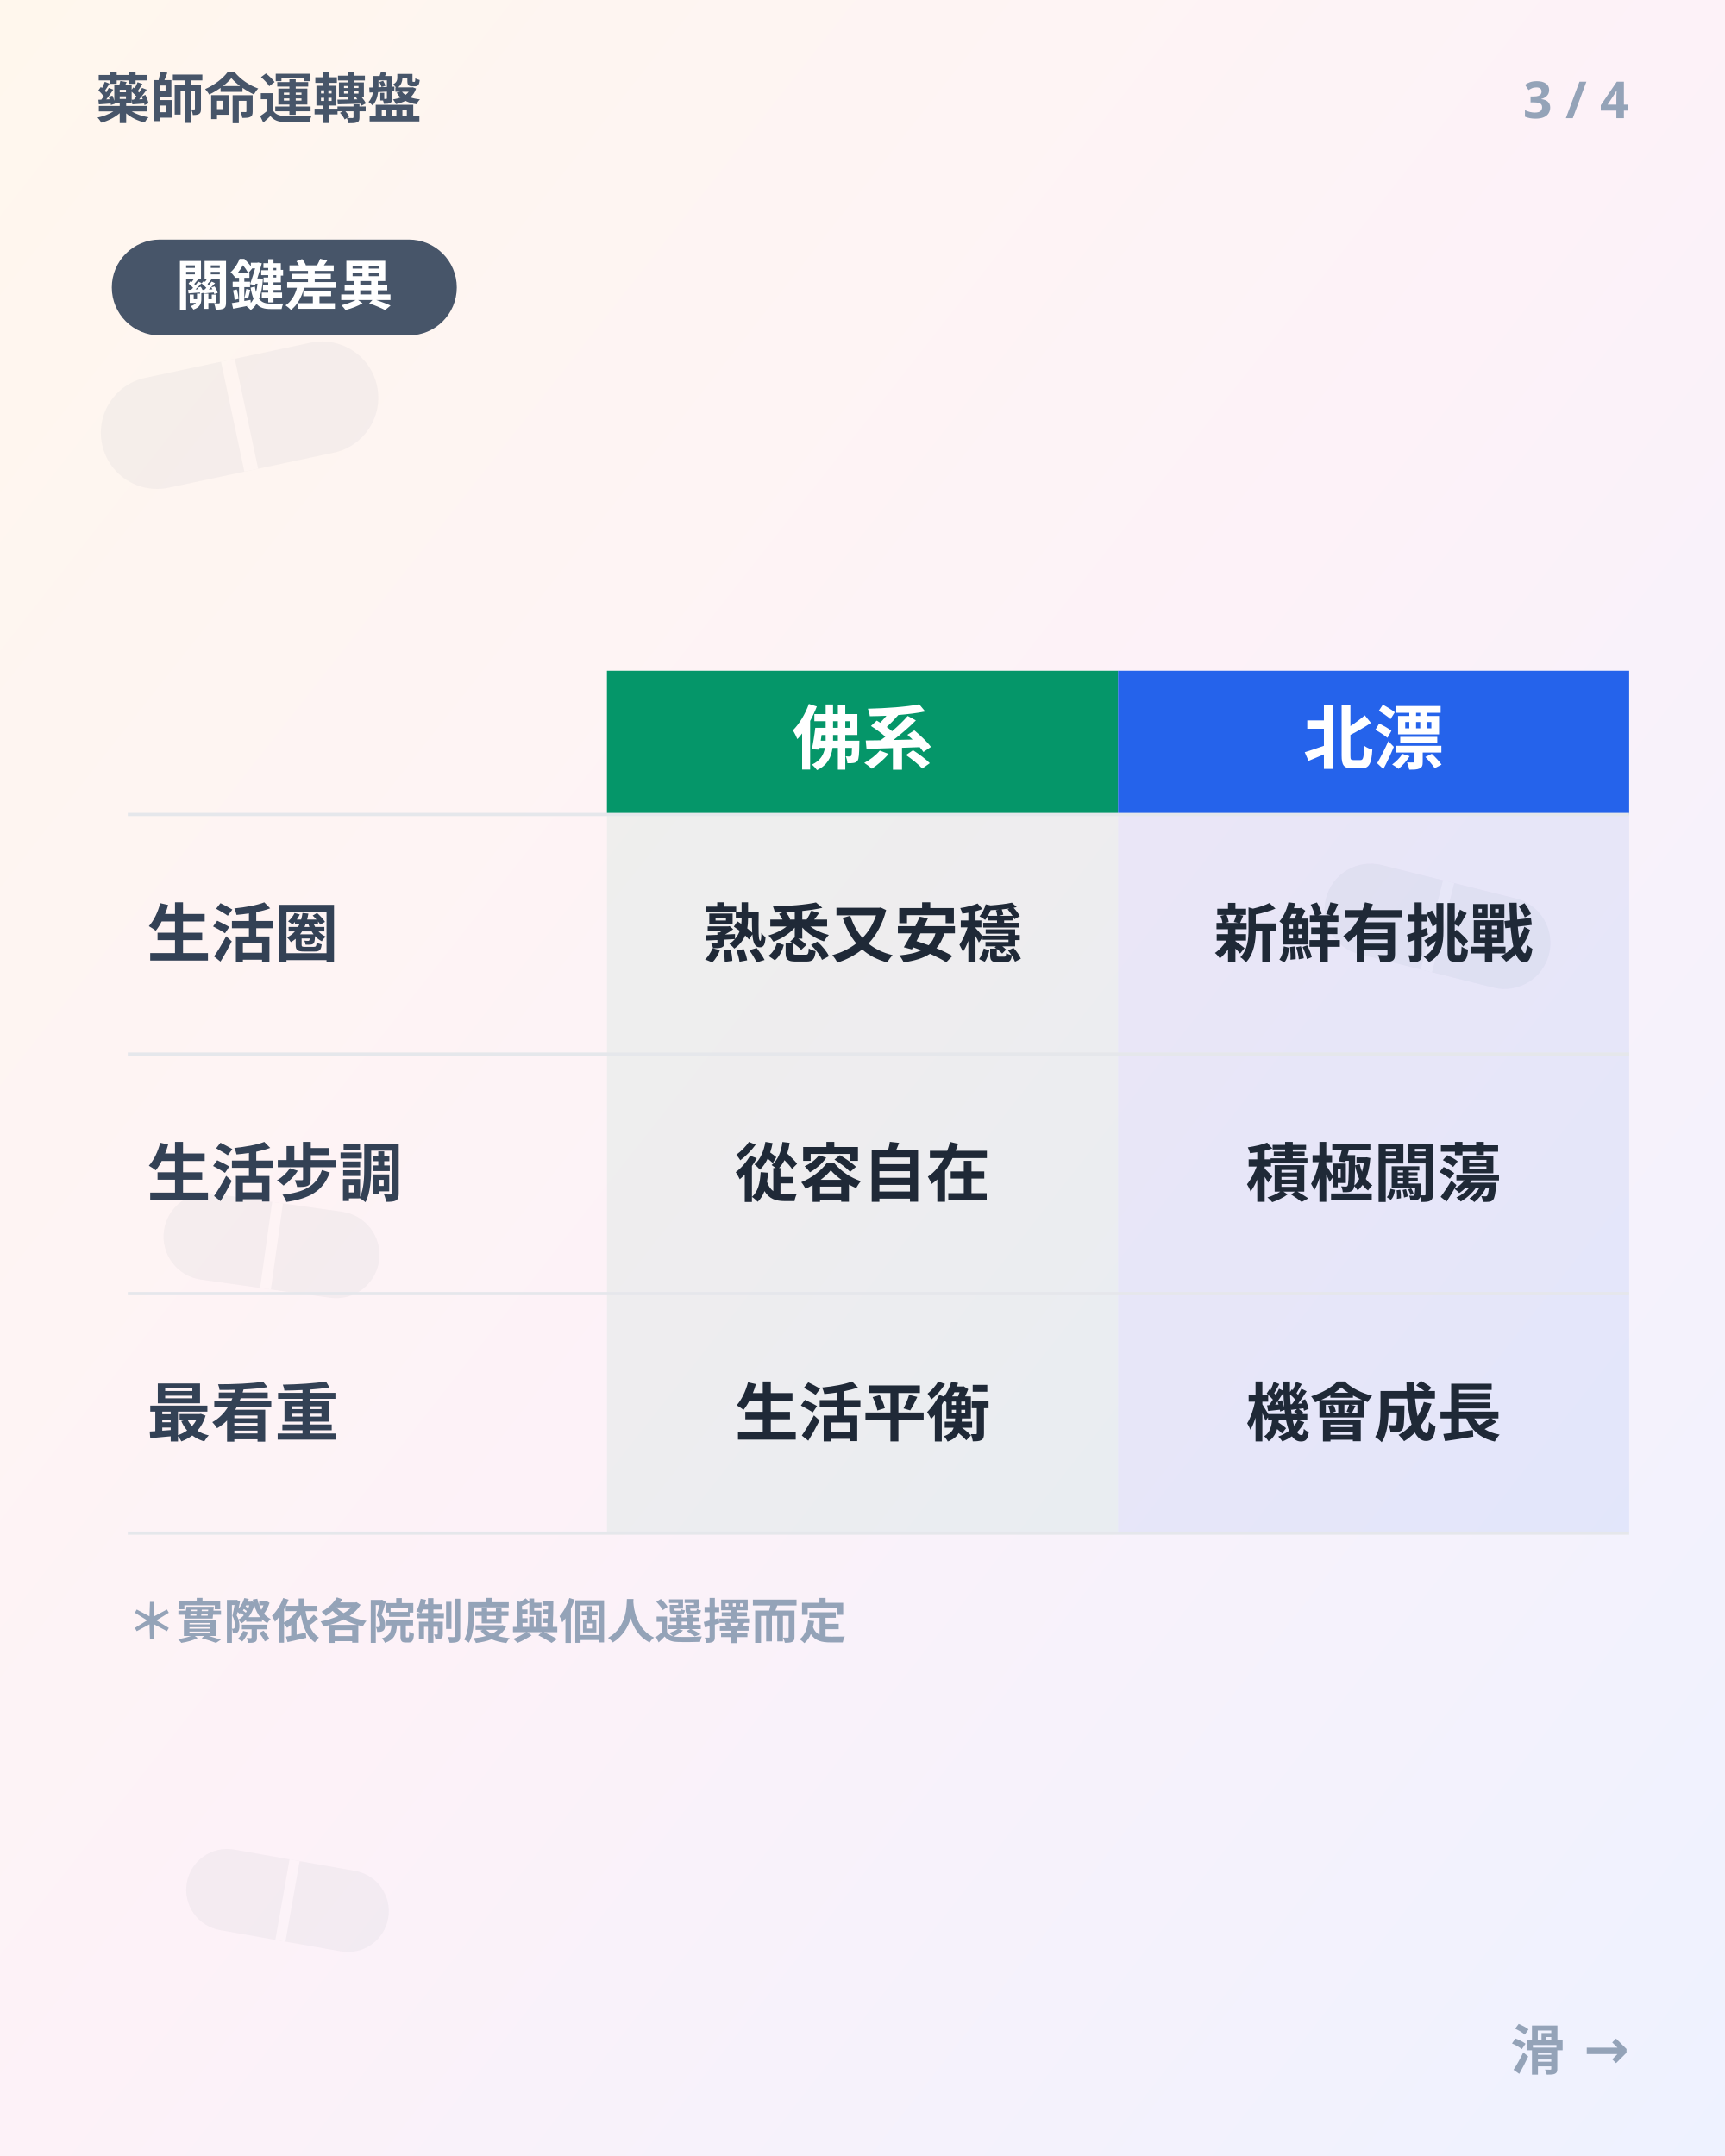
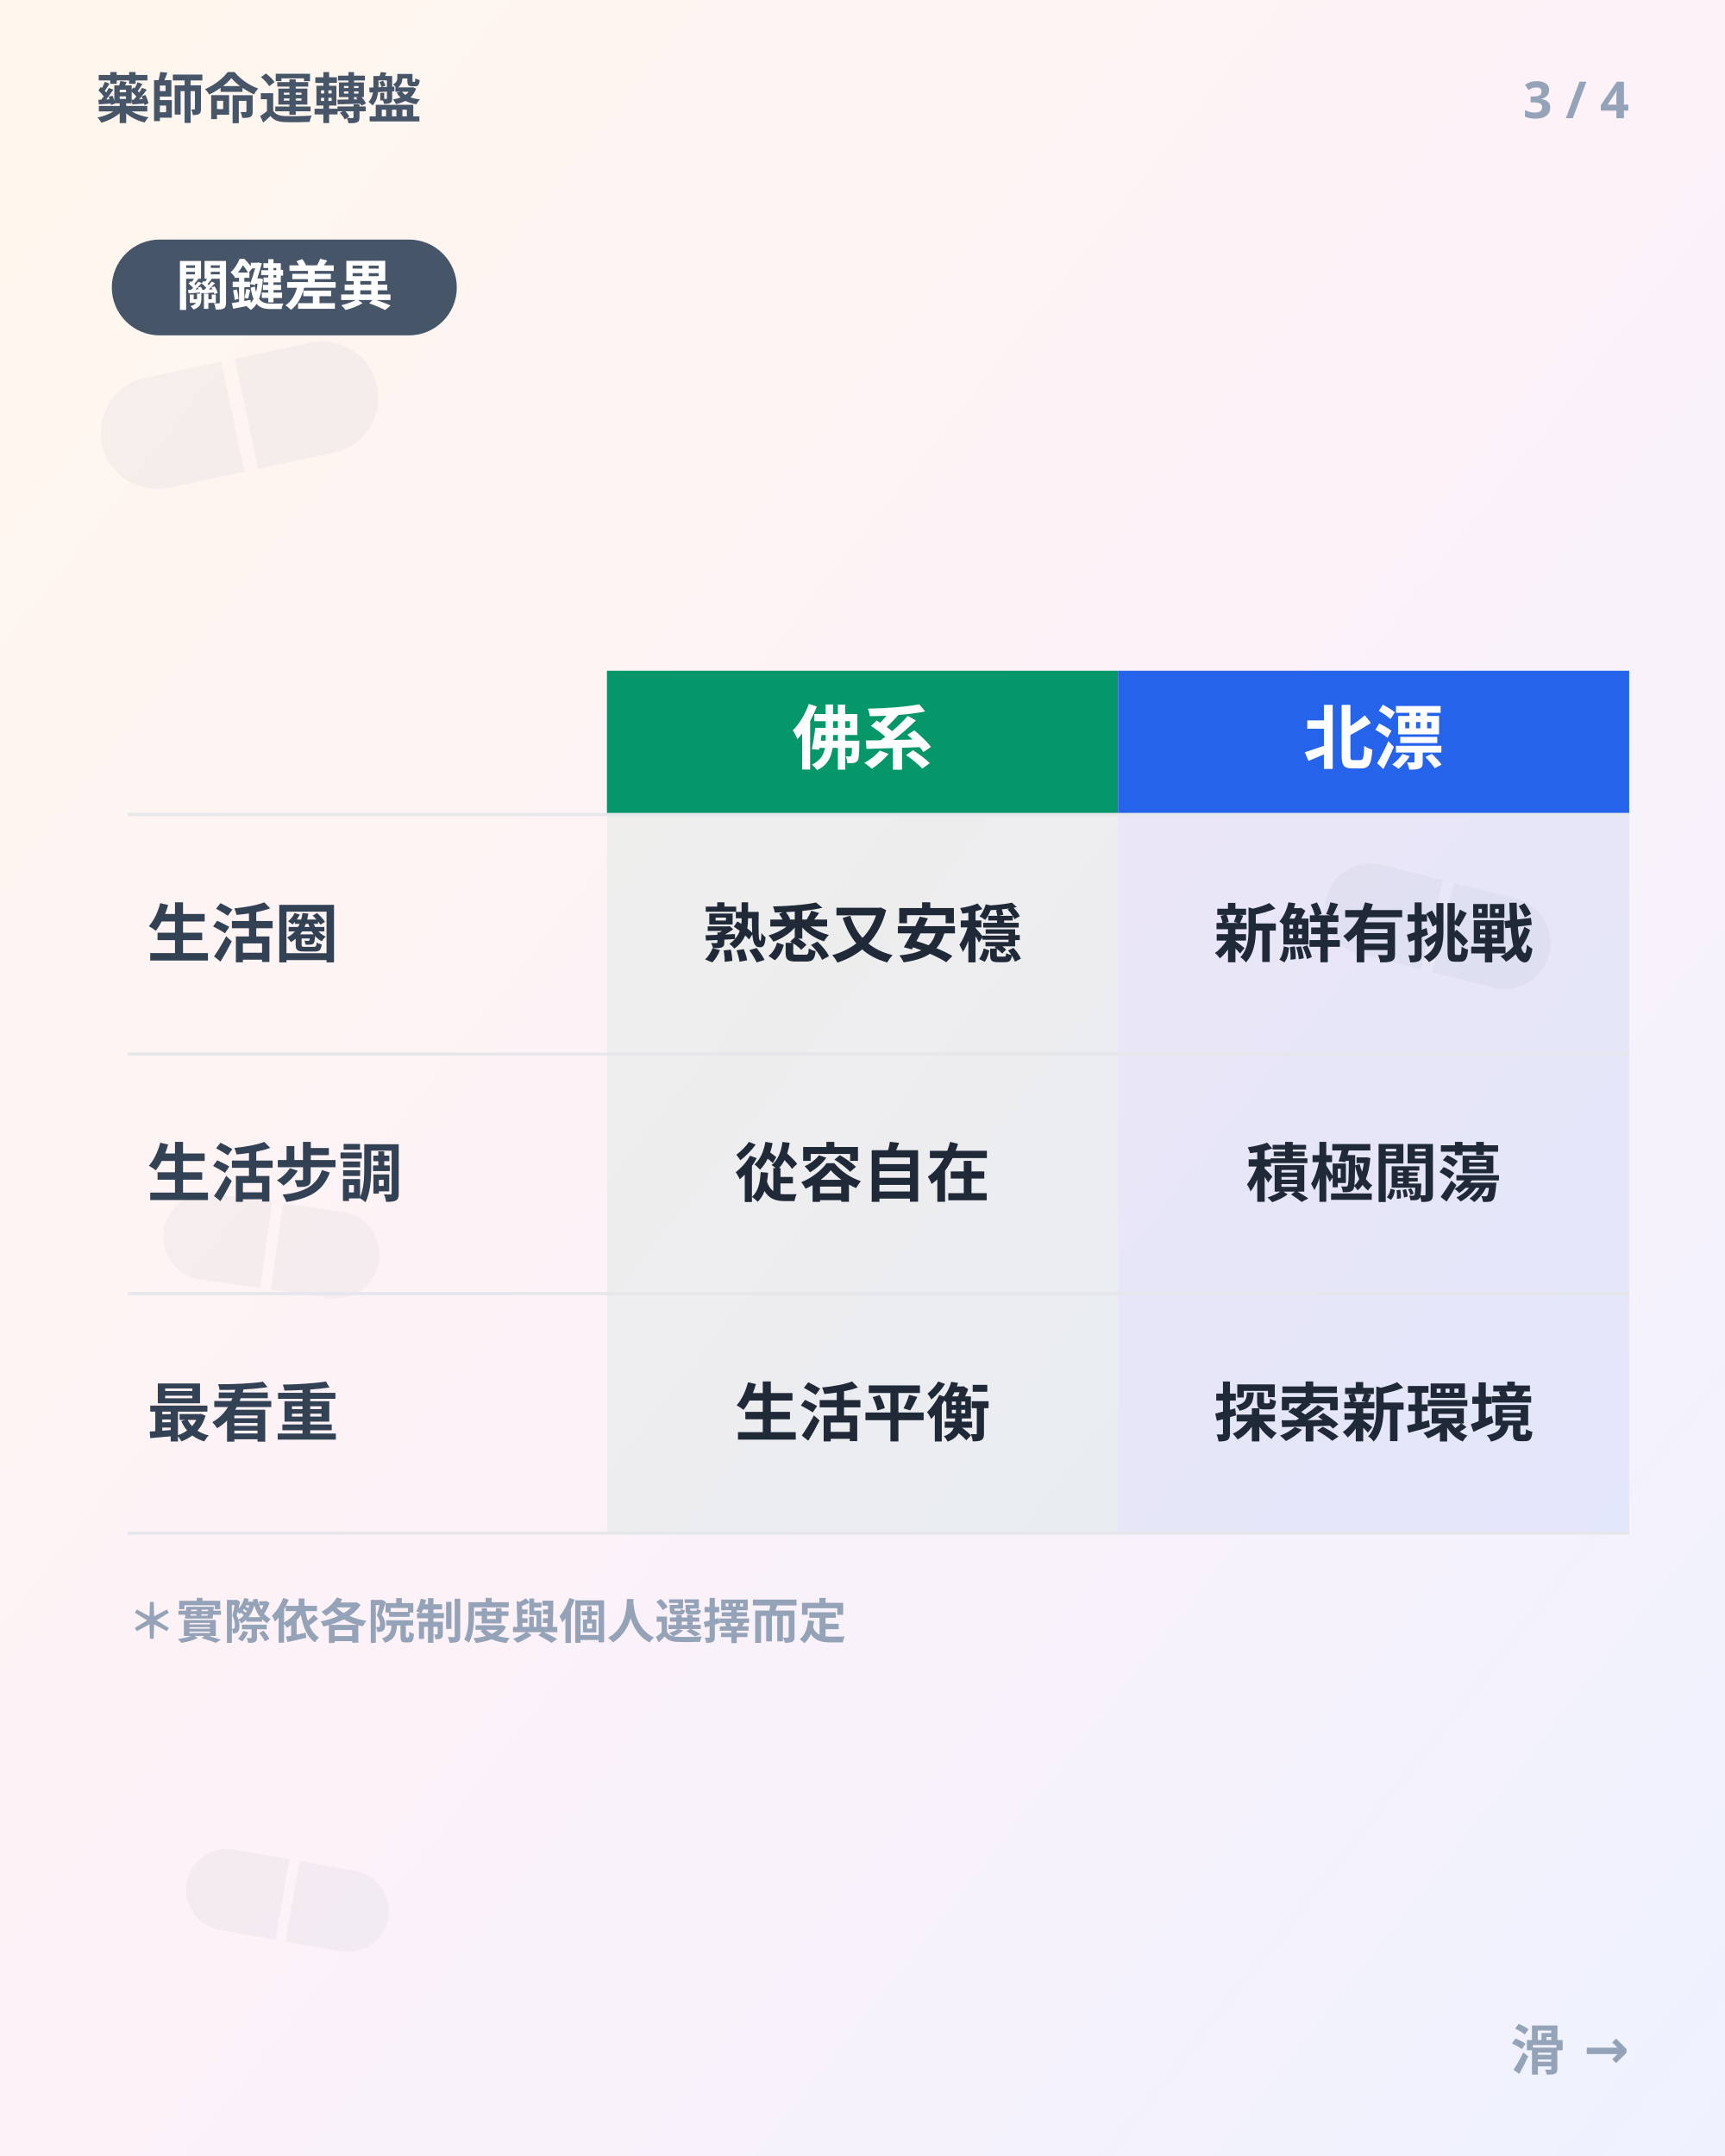
<svg xmlns="http://www.w3.org/2000/svg" width="1080" height="1350" viewBox="0 0 1080 1350" fill="none">
  <defs>
    <linearGradient id="bg" x1="0" y1="0" x2="1" y2="1">
      <stop offset="0%" stop-color="#fff7ed" />
      <stop offset="50%" stop-color="#fdf2f8" />
      <stop offset="100%" stop-color="#eef2ff" />
    </linearGradient>
  </defs>
  <rect width="1080" height="1350" fill="url(#bg)" />
  <g transform="translate(150 260) rotate(-12) scale(2.2)" opacity="0.05">
    <rect x="-40" y="-16" width="80" height="32" rx="16" fill="#475569" />
    <line x1="0" y1="-16" x2="0" y2="16" stroke="#fff" stroke-width="4" />
  </g>
  <g transform="translate(170 780) rotate(8) scale(1.7)" opacity="0.05">
    <rect x="-40" y="-16" width="80" height="32" rx="16" fill="#475569" />
    <line x1="0" y1="-16" x2="0" y2="16" stroke="#fff" stroke-width="4" />
  </g>
  <g transform="translate(900 580) rotate(14) scale(1.8)" opacity="0.05">
    <rect x="-40" y="-16" width="80" height="32" rx="16" fill="#475569" />
    <line x1="0" y1="-16" x2="0" y2="16" stroke="#fff" stroke-width="4" />
  </g>
  <g transform="translate(180 1190) rotate(10) scale(1.6)" opacity="0.05">
    <rect x="-40" y="-16" width="80" height="32" rx="16" fill="#475569" />
    <line x1="0" y1="-16" x2="0" y2="16" stroke="#fff" stroke-width="4" />
  </g>
  <text x="60" y="74" font-family="'Noto Sans TC','PingFang TC','Microsoft JhengHei',system-ui,sans-serif" font-size="34" font-weight="800" fill="#475569" text-anchor="start">藥師命運轉盤</text>
  <text x="1020" y="74" font-family="'Noto Sans TC','PingFang TC','Microsoft JhengHei',system-ui,sans-serif" font-size="32" font-weight="700" fill="#94a3b8" text-anchor="end">3 / 4</text>
  <text x="1020" y="1296" font-family="'Noto Sans TC','PingFang TC','Microsoft JhengHei',system-ui,sans-serif" font-size="34" font-weight="800" fill="#94a3b8" text-anchor="end">滑 →</text>
  <g transform="translate(70 150)">
    <rect x="0" y="0" width="216" height="60" rx="30" fill="#475569" />
    <text x="108" y="41" font-family="'Noto Sans TC','PingFang TC','Microsoft JhengHei',system-ui,sans-serif" font-size="34" font-weight="800" fill="#fff" text-anchor="middle">關鍵差異</text>
  </g>
  <rect x="380" y="420" width="320" height="540" fill="#059669" fill-opacity="0.06" />
  <rect x="700" y="420" width="320" height="540" fill="#2563eb" fill-opacity="0.08" />
  <rect x="380" y="420" width="320" height="90" rx="0" fill="#059669" />
  <rect x="700" y="420" width="320" height="90" fill="#2563eb" />
  <text x="540" y="478" font-family="'Noto Sans TC','PingFang TC','Microsoft JhengHei',system-ui,sans-serif" font-size="44" font-weight="800" fill="#fff" text-anchor="middle">佛系</text>
  <text x="860" y="478" font-family="'Noto Sans TC','PingFang TC','Microsoft JhengHei',system-ui,sans-serif" font-size="44" font-weight="800" fill="#fff" text-anchor="middle">北漂</text>
  <line x1="80" y1="510" x2="1020" y2="510" stroke="#e5e7eb" stroke-width="2" />
  <text x="92" y="599" font-family="'Noto Sans TC','PingFang TC','Microsoft JhengHei',system-ui,sans-serif" font-size="40" font-weight="800" fill="#334155" text-anchor="start">生活圈</text>
  <text x="540" y="599" font-family="'Noto Sans TC','PingFang TC','Microsoft JhengHei',system-ui,sans-serif" font-size="40" font-weight="700" fill="#1f2937" text-anchor="middle">熟悉又安穩</text>
  <text x="860" y="599" font-family="'Noto Sans TC','PingFang TC','Microsoft JhengHei',system-ui,sans-serif" font-size="40" font-weight="700" fill="#1f2937" text-anchor="middle">新鮮有挑戰</text>
  <line x1="80" y1="660" x2="1020" y2="660" stroke="#e5e7eb" stroke-width="2" />
  <text x="92" y="749" font-family="'Noto Sans TC','PingFang TC','Microsoft JhengHei',system-ui,sans-serif" font-size="40" font-weight="800" fill="#334155" text-anchor="start">生活步調</text>
  <text x="540" y="749" font-family="'Noto Sans TC','PingFang TC','Microsoft JhengHei',system-ui,sans-serif" font-size="40" font-weight="700" fill="#1f2937" text-anchor="middle">從容自在</text>
  <text x="860" y="749" font-family="'Noto Sans TC','PingFang TC','Microsoft JhengHei',system-ui,sans-serif" font-size="40" font-weight="700" fill="#1f2937" text-anchor="middle">積極闖蕩</text>
  <line x1="80" y1="810" x2="1020" y2="810" stroke="#e5e7eb" stroke-width="2" />
  <text x="92" y="899" font-family="'Noto Sans TC','PingFang TC','Microsoft JhengHei',system-ui,sans-serif" font-size="40" font-weight="800" fill="#334155" text-anchor="start">最看重</text>
  <text x="540" y="899" font-family="'Noto Sans TC','PingFang TC','Microsoft JhengHei',system-ui,sans-serif" font-size="40" font-weight="700" fill="#1f2937" text-anchor="middle">生活平衡</text>
-   <text x="860" y="899" font-family="'Noto Sans TC','PingFang TC','Microsoft JhengHei',system-ui,sans-serif" font-size="40" font-weight="700" fill="#1f2937" text-anchor="middle">機會成長</text>
+   <text x="860" y="899" font-family="'Noto Sans TC','PingFang TC','Microsoft JhengHei',system-ui,sans-serif" font-size="40" font-weight="700" fill="#1f2937" text-anchor="middle">探索新環境</text>
  <line x1="80" y1="960" x2="1020" y2="960" stroke="#e5e7eb" stroke-width="2" />
  <text x="80" y="1026" font-family="'Noto Sans TC','PingFang TC','Microsoft JhengHei',system-ui,sans-serif" font-size="30" font-weight="600" fill="#94a3b8" text-anchor="start">＊實際依各院制度與個人選擇而定</text>
</svg>
